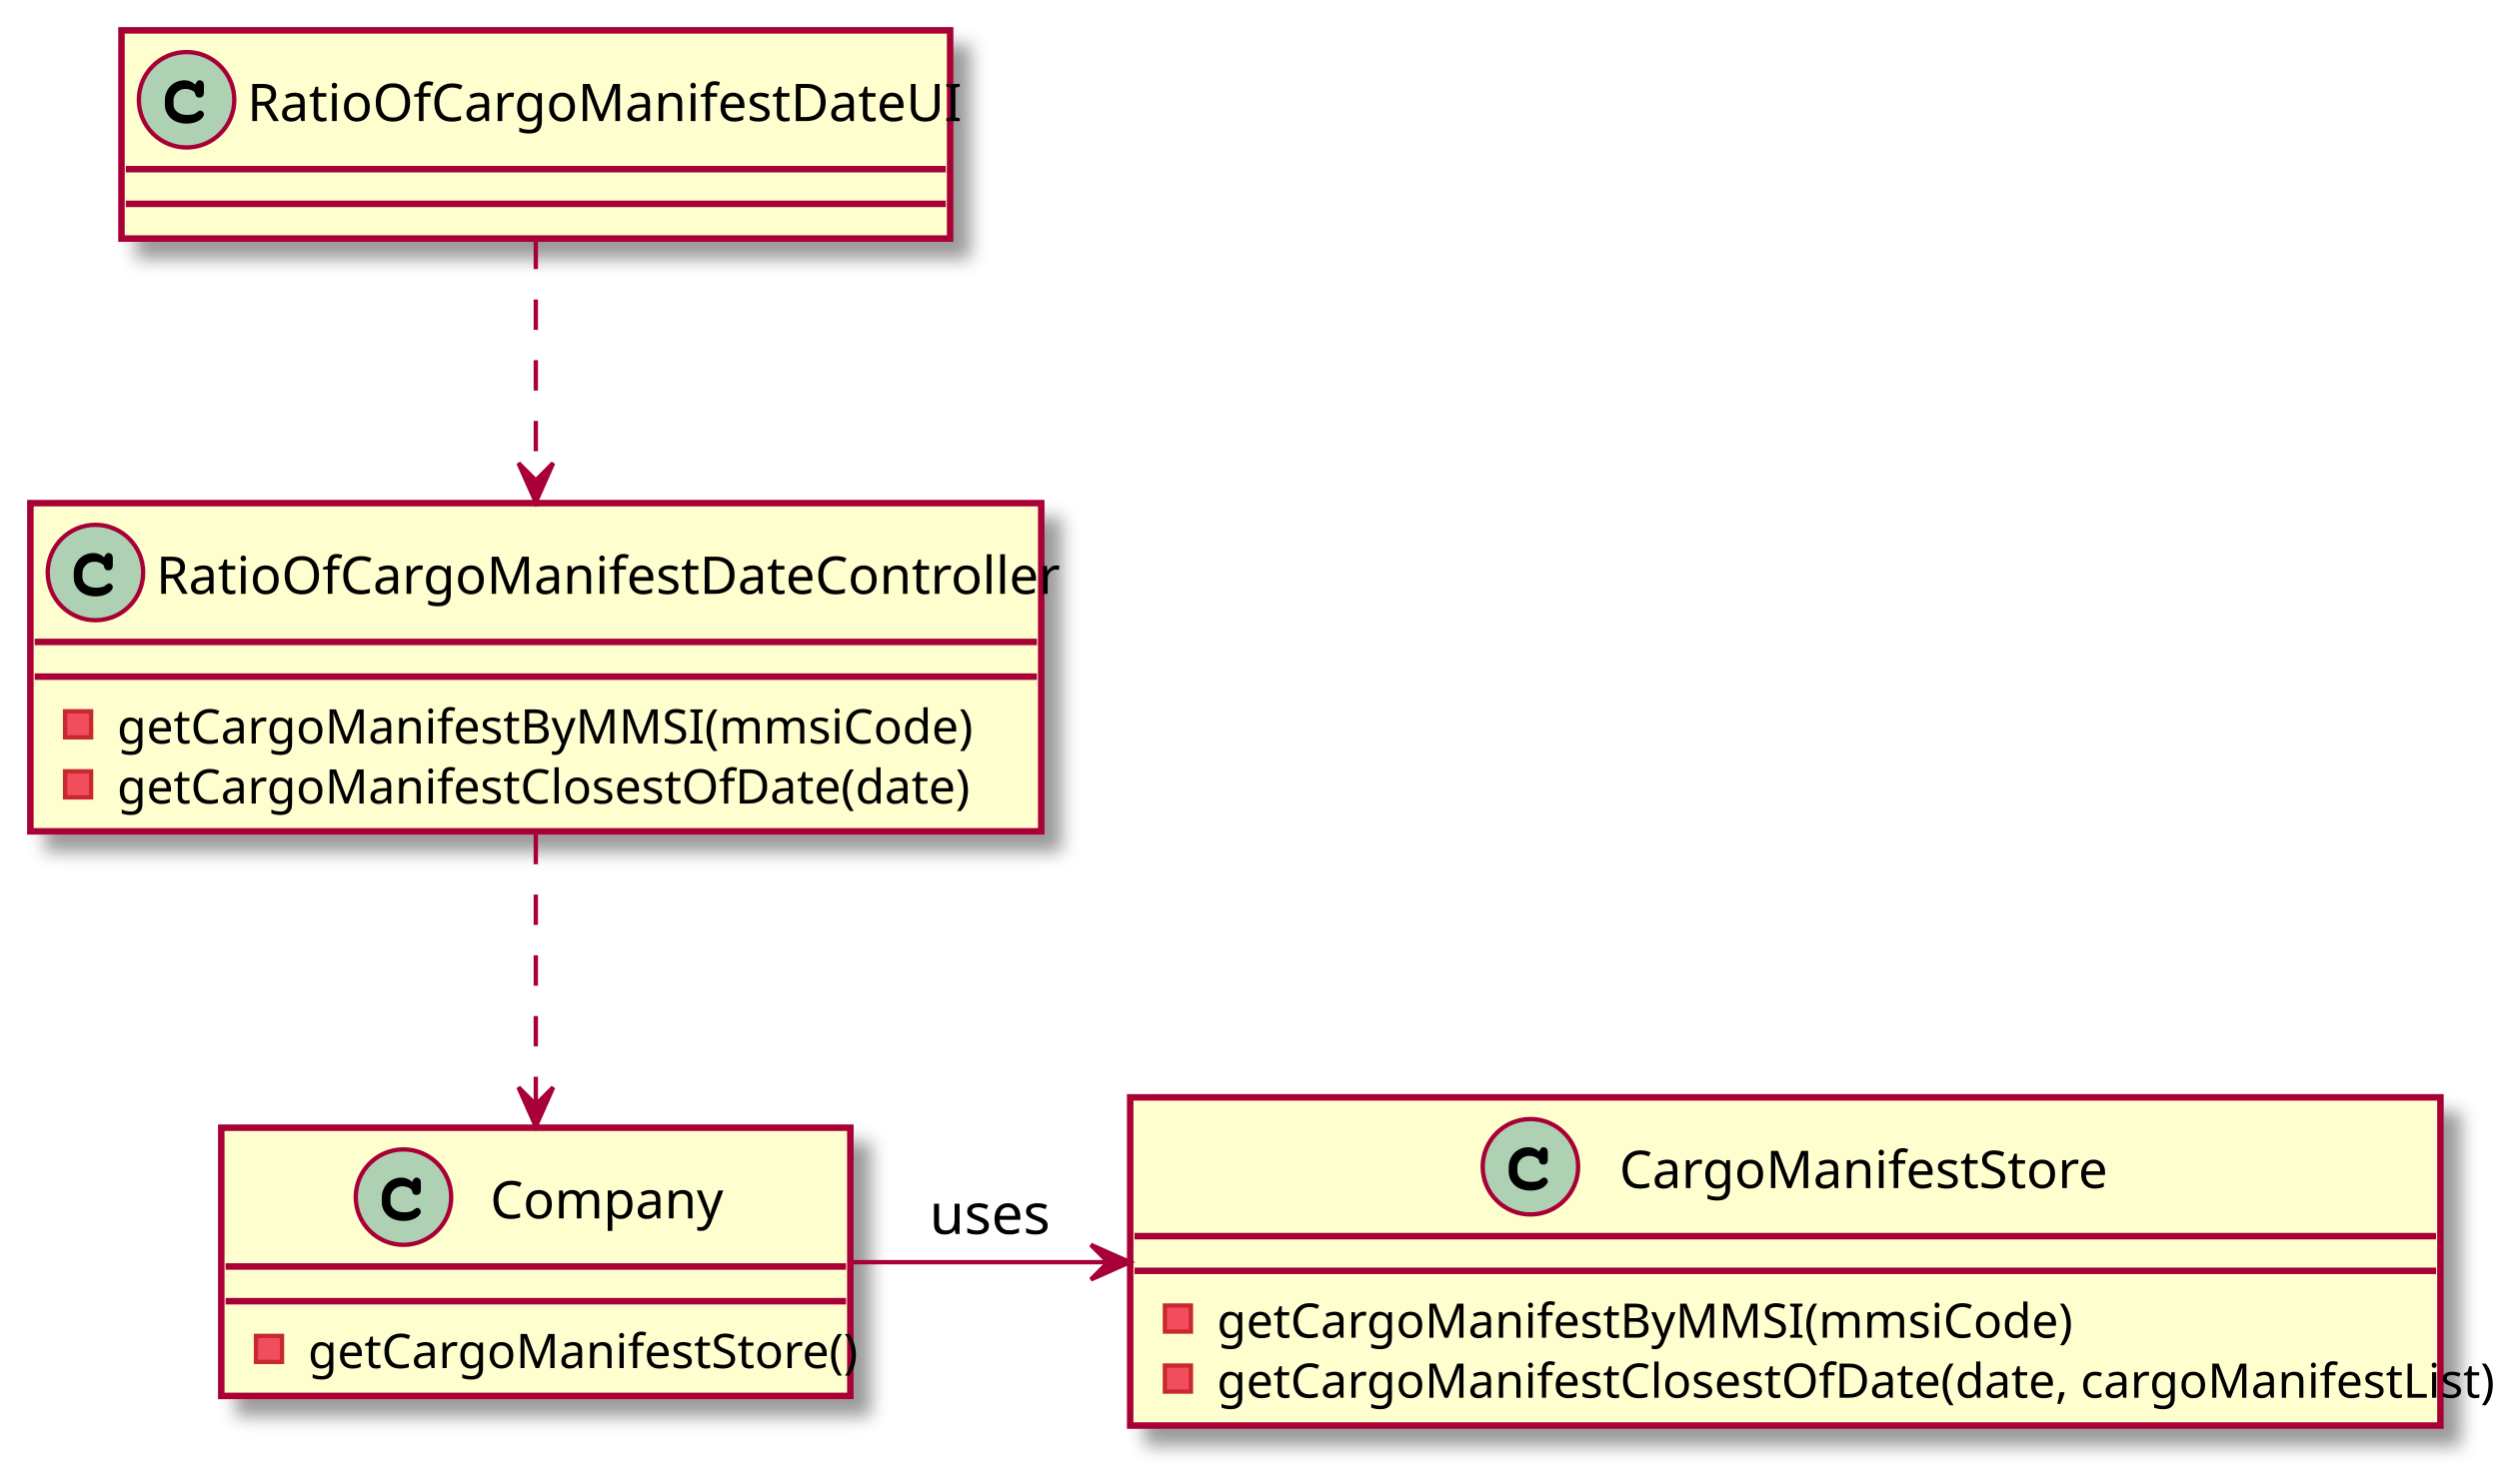
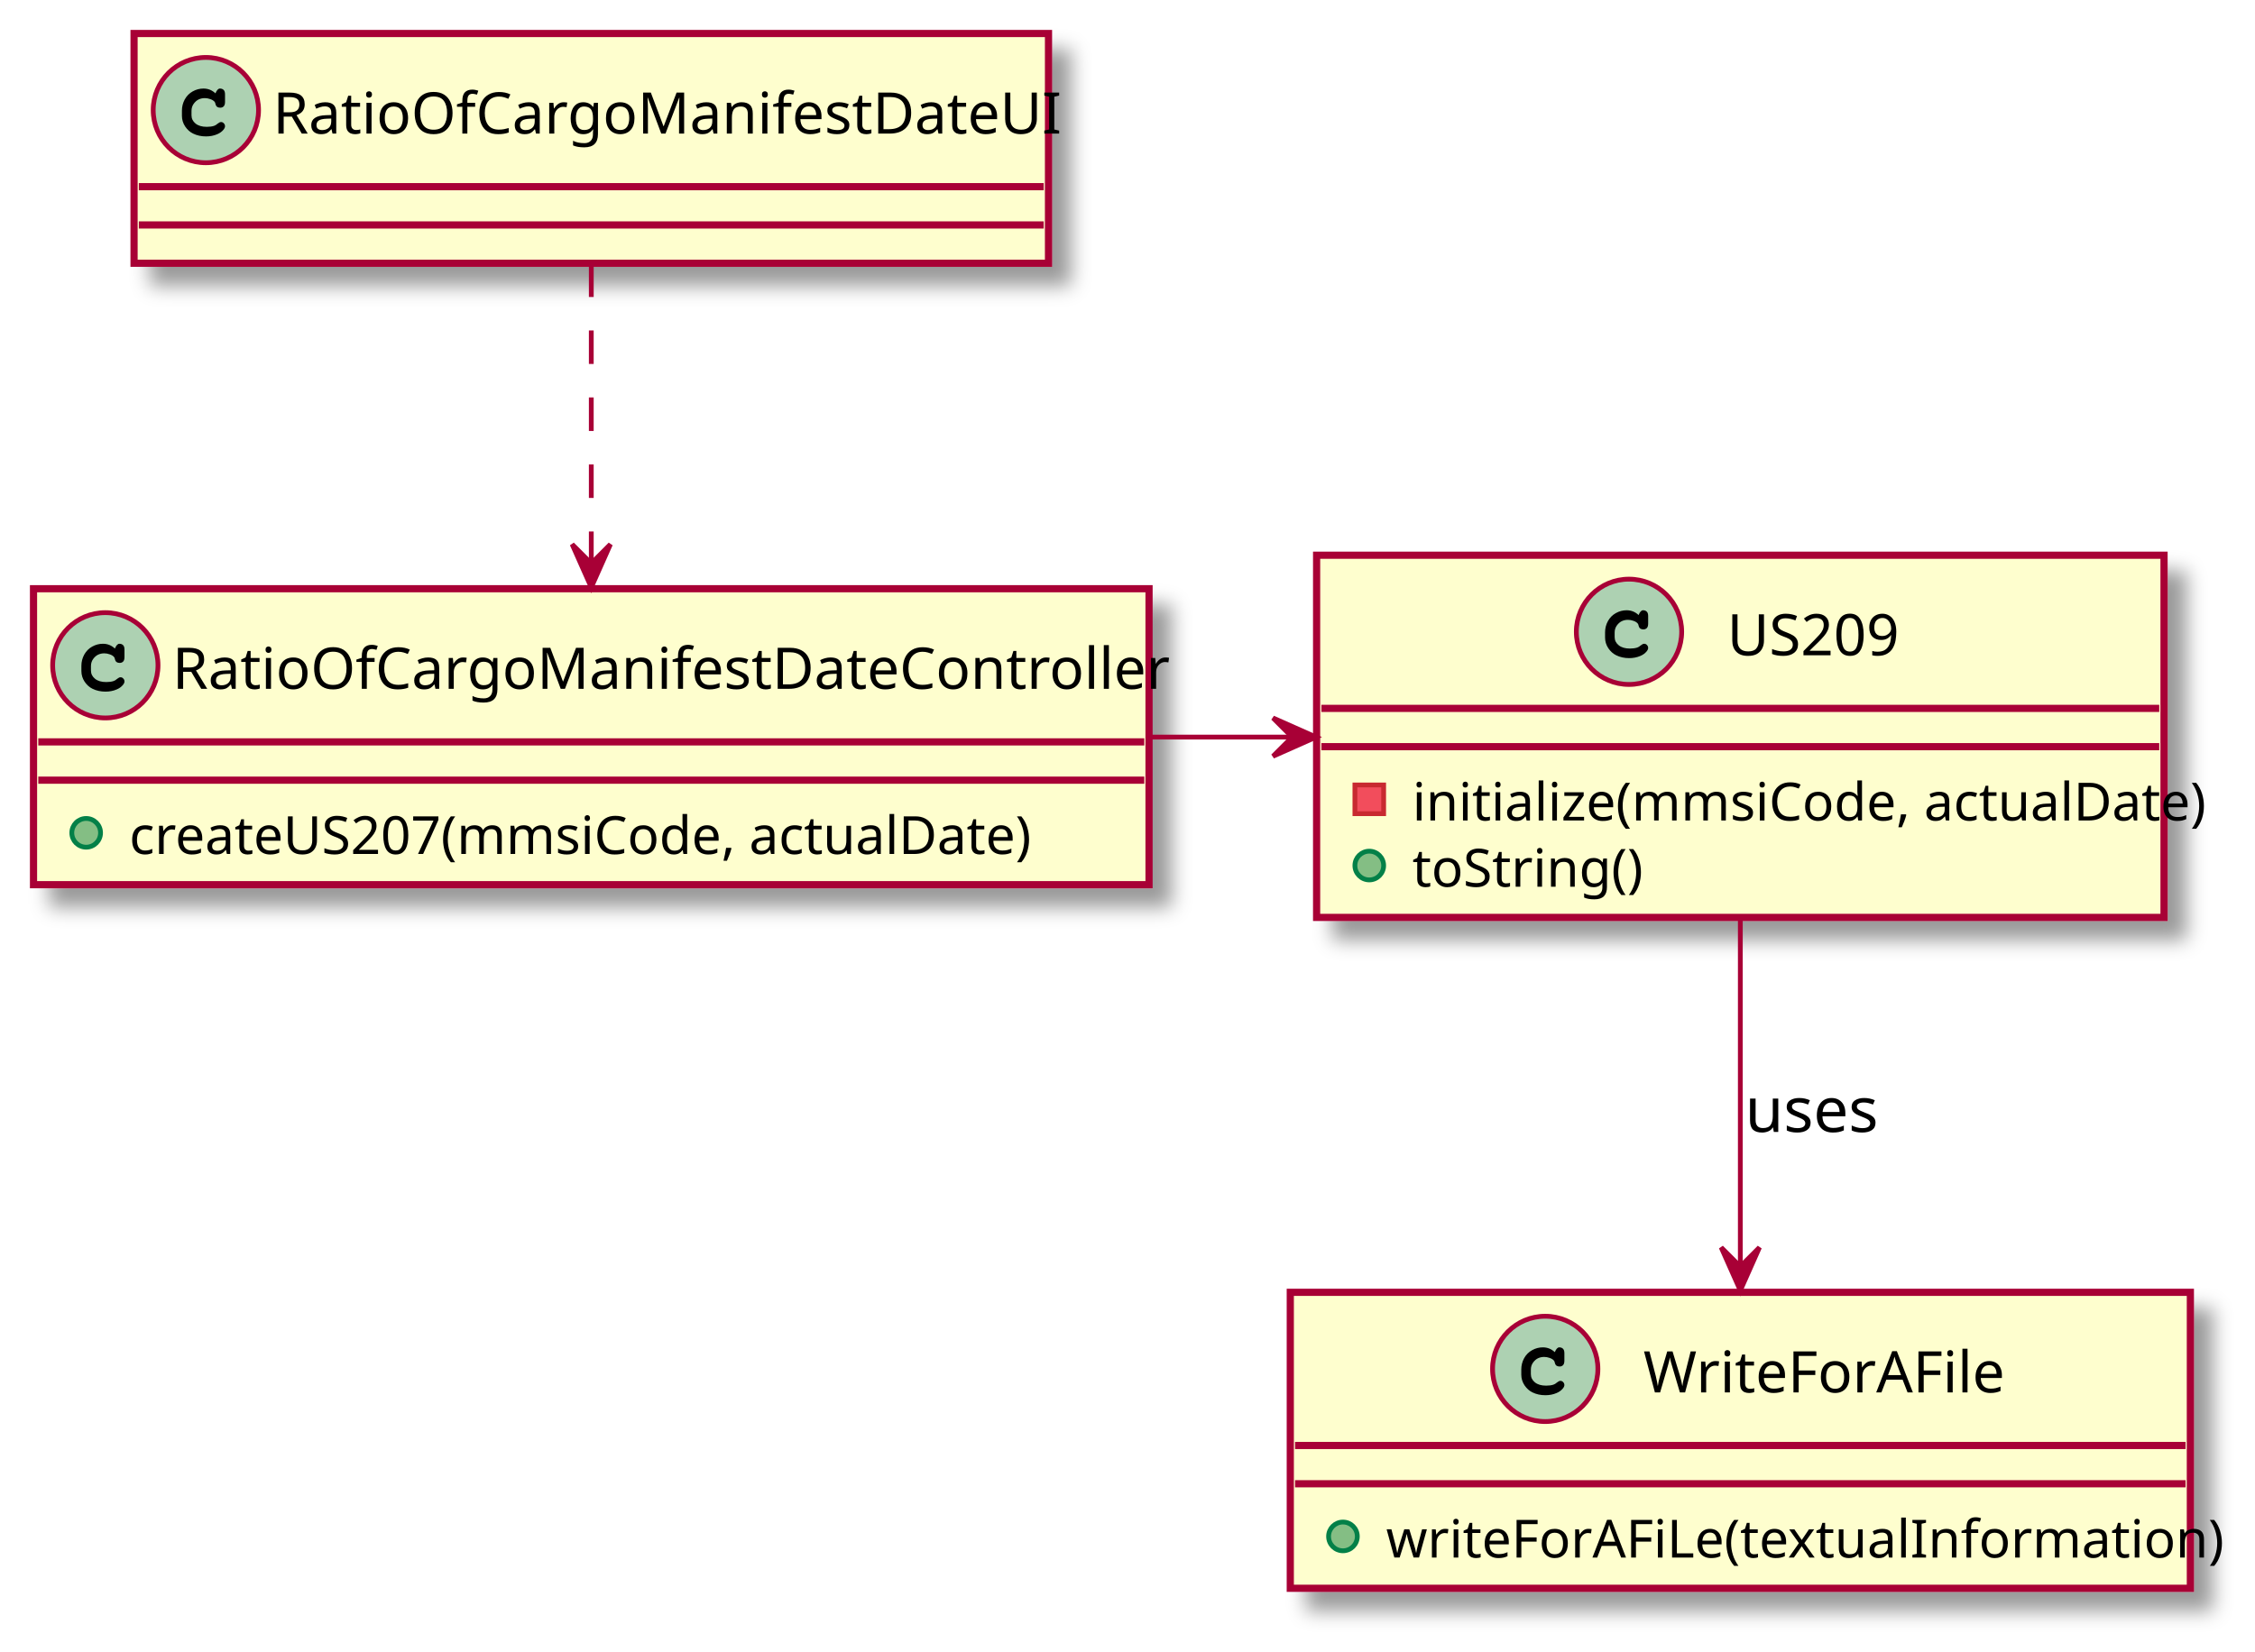
- <svg xmlns="http://www.w3.org/2000/svg" contentScriptType="application/ecmascript" contentStyleType="text/css" height="342px" preserveAspectRatio="none" style="width:576px;height:342px;background:#FFFFFF;" version="1.1" viewBox="0 0 576 342" width="576px" zoomAndPan="magnify">
+ <svg xmlns="http://www.w3.org/2000/svg" contentScriptType="application/ecmascript" contentStyleType="text/css" height="345px" preserveAspectRatio="none" style="width:471px;height:345px;background:#FFFFFF;" version="1.1" viewBox="0 0 471 345" width="471px" zoomAndPan="magnify">
  <defs>
-     <filter height="300%" id="f19p0ompeh5opk" width="300%" x="-1" y="-1">
+     <filter height="300%" id="fnijdssvpnott" width="300%" x="-1" y="-1">
      <feGaussianBlur result="blurOut" stdDeviation="2.0" />
      <feColorMatrix in="blurOut" result="blurOut2" type="matrix" values="0 0 0 0 0 0 0 0 0 0 0 0 0 0 0 0 0 0 .4 0" />
      <feOffset dx="4.0" dy="4.0" in="blurOut2" result="blurOut3" />
      <feBlend in="SourceGraphic" in2="blurOut3" mode="normal" />
    </filter>
  </defs>
  <g>
-     <rect codeLine="2" fill="#FEFECE" filter="url(#f19p0ompeh5opk)" height="48" id="RatioOfCargoManifestDateUI" style="stroke:#A80036;stroke-width:1.5;" width="191" x="28" y="7" />
+     <rect codeLine="2" fill="#FEFECE" filter="url(#fnijdssvpnott)" height="48" id="RatioOfCargoManifestDateUI" style="stroke:#A80036;stroke-width:1.5;" width="191" x="28" y="7" />
    <ellipse cx="43" cy="23" fill="#ADD1B2" rx="11" ry="11" style="stroke:#A80036;stroke-width:1.0;" />
    <path d="M45,19.5 Q45.203,19 45.438,18.75 Q45.672,18.5 45.938,18.5 Q46.406,18.5 46.703,18.781 Q47,19.062 47,19.719 L47,21.281 Q47,21.938 46.719,22.219 Q46.438,22.5 46,22.5 Q45.609,22.5 45.359,22.328 Q45.109,22.156 45,21.703 Q44.953,21.391 44.781,21.219 Q44.469,20.891 43.906,20.703 Q43.344,20.5 42.781,20.5 Q42.078,20.5 41.484,20.781 Q40.906,21.062 40.453,21.688 Q40,22.312 40,23.172 L40,24.094 Q40,25.125 40.844,25.812 Q41.688,26.5 43.188,26.5 Q44.078,26.5 44.703,26.297 Q45.062,26.188 45.469,25.828 Q45.734,25.625 45.875,25.562 Q46.016,25.5 46.188,25.5 Q46.516,25.5 46.75,25.766 Q47,26.016 47,26.375 Q47,26.719 46.656,27.125 Q46.156,27.719 45.359,28.047 Q44.312,28.5 43.031,28.5 Q41.531,28.5 40.328,27.906 Q39.359,27.438 38.672,26.422 Q38,25.406 38,24.203 L38,23.109 Q38,21.859 38.594,20.766 Q39.203,19.672 40.25,19.094 Q41.312,18.5 42.5,18.5 Q43.219,18.5 43.844,18.75 Q44.469,19 45,19.5 Z " fill="#000000" />
    <text fill="#000000" font-family="sans-serif" font-size="12" lengthAdjust="spacing" textLength="159" x="57" y="27.91">RatioOfCargoManifestDateUI</text>
    <line style="stroke:#A80036;stroke-width:1.5;" x1="29" x2="218" y1="39" y2="39" />
    <line style="stroke:#A80036;stroke-width:1.5;" x1="29" x2="218" y1="47" y2="47" />
-     <rect codeLine="4" fill="#FEFECE" filter="url(#f19p0ompeh5opk)" height="75.672" id="RatioOfCargoManifestDateController" style="stroke:#A80036;stroke-width:1.5;" width="233" x="7" y="116" />
-     <ellipse cx="22" cy="132" fill="#ADD1B2" rx="11" ry="11" style="stroke:#A80036;stroke-width:1.0;" />
-     <path d="M24,128.5 Q24.203,128 24.438,127.75 Q24.672,127.5 24.938,127.5 Q25.406,127.5 25.703,127.781 Q26,128.062 26,128.719 L26,130.281 Q26,130.938 25.719,131.219 Q25.438,131.5 25,131.5 Q24.609,131.5 24.359,131.328 Q24.109,131.156 24,130.703 Q23.953,130.391 23.781,130.219 Q23.469,129.891 22.906,129.703 Q22.344,129.5 21.781,129.5 Q21.078,129.5 20.484,129.781 Q19.906,130.062 19.453,130.688 Q19,131.312 19,132.172 L19,133.094 Q19,134.125 19.844,134.812 Q20.688,135.5 22.188,135.5 Q23.078,135.5 23.703,135.297 Q24.062,135.188 24.469,134.828 Q24.734,134.625 24.875,134.562 Q25.016,134.5 25.188,134.5 Q25.516,134.5 25.75,134.766 Q26,135.016 26,135.375 Q26,135.719 25.656,136.125 Q25.156,136.719 24.359,137.047 Q23.312,137.5 22.031,137.5 Q20.531,137.5 19.328,136.906 Q18.359,136.438 17.672,135.422 Q17,134.406 17,133.203 L17,132.109 Q17,130.859 17.594,129.766 Q18.203,128.672 19.25,128.094 Q20.312,127.5 21.5,127.5 Q22.219,127.5 22.844,127.75 Q23.469,128 24,128.5 Z " fill="#000000" />
-     <text fill="#000000" font-family="sans-serif" font-size="12" lengthAdjust="spacing" textLength="201" x="36" y="136.91">RatioOfCargoManifestDateController</text>
-     <line style="stroke:#A80036;stroke-width:1.5;" x1="8" x2="239" y1="148" y2="148" />
-     <line style="stroke:#A80036;stroke-width:1.5;" x1="8" x2="239" y1="156" y2="156" />
-     <rect fill="#F24D5C" height="6" style="stroke:#C82930;stroke-width:1.0;" width="6" x="15" y="164" />
-     <text fill="#000000" font-family="sans-serif" font-size="11" lengthAdjust="spacing" textLength="180" x="27" y="171.419">getCargoManifestByMMSI(mmsiCode)</text>
-     <rect fill="#F24D5C" height="6" style="stroke:#C82930;stroke-width:1.0;" width="6" x="15" y="177.836" />
-     <text fill="#000000" font-family="sans-serif" font-size="11" lengthAdjust="spacing" textLength="184" x="27" y="185.255">getCargoManifestClosestOfDate(date)</text>
-     <rect codeLine="9" fill="#FEFECE" filter="url(#f19p0ompeh5opk)" height="61.836" id="Company" style="stroke:#A80036;stroke-width:1.5;" width="145" x="51" y="260" />
-     <ellipse cx="93" cy="276" fill="#ADD1B2" rx="11" ry="11" style="stroke:#A80036;stroke-width:1.0;" />
-     <path d="M95,272.5 Q95.203,272 95.438,271.75 Q95.672,271.5 95.938,271.5 Q96.406,271.5 96.703,271.781 Q97,272.062 97,272.719 L97,274.281 Q97,274.938 96.719,275.219 Q96.438,275.5 96,275.5 Q95.609,275.5 95.359,275.328 Q95.109,275.156 95,274.703 Q94.953,274.391 94.781,274.219 Q94.469,273.891 93.906,273.703 Q93.344,273.5 92.781,273.5 Q92.078,273.5 91.484,273.781 Q90.906,274.062 90.453,274.688 Q90,275.312 90,276.172 L90,277.094 Q90,278.125 90.844,278.812 Q91.688,279.5 93.188,279.5 Q94.078,279.5 94.703,279.297 Q95.062,279.188 95.469,278.828 Q95.734,278.625 95.875,278.562 Q96.016,278.5 96.188,278.5 Q96.516,278.5 96.75,278.766 Q97,279.016 97,279.375 Q97,279.719 96.656,280.125 Q96.156,280.719 95.359,281.047 Q94.312,281.5 93.031,281.5 Q91.531,281.5 90.328,280.906 Q89.359,280.438 88.672,279.422 Q88,278.406 88,277.203 L88,276.109 Q88,274.859 88.594,273.766 Q89.203,272.672 90.25,272.094 Q91.312,271.5 92.5,271.5 Q93.219,271.5 93.844,271.75 Q94.469,272 95,272.5 Z " fill="#000000" />
-     <text fill="#000000" font-family="sans-serif" font-size="12" lengthAdjust="spacing" textLength="53" x="113" y="280.91">Company</text>
-     <line style="stroke:#A80036;stroke-width:1.5;" x1="52" x2="195" y1="292" y2="292" />
-     <line style="stroke:#A80036;stroke-width:1.5;" x1="52" x2="195" y1="300" y2="300" />
-     <rect fill="#F24D5C" height="6" style="stroke:#C82930;stroke-width:1.0;" width="6" x="59" y="308" />
-     <text fill="#000000" font-family="sans-serif" font-size="11" lengthAdjust="spacing" textLength="119" x="71" y="315.419">getCargoManifestStore()</text>
-     <rect codeLine="13" fill="#FEFECE" filter="url(#f19p0ompeh5opk)" height="75.672" id="CargoManifestStore" style="stroke:#A80036;stroke-width:1.5;" width="302" x="260.5" y="253" />
-     <ellipse cx="352.75" cy="269" fill="#ADD1B2" rx="11" ry="11" style="stroke:#A80036;stroke-width:1.0;" />
-     <path d="M354.75,265.5 Q354.953,265 355.188,264.75 Q355.422,264.5 355.688,264.5 Q356.156,264.5 356.453,264.781 Q356.75,265.062 356.75,265.719 L356.75,267.281 Q356.75,267.938 356.469,268.219 Q356.188,268.5 355.75,268.5 Q355.359,268.5 355.109,268.328 Q354.859,268.156 354.75,267.703 Q354.703,267.391 354.531,267.219 Q354.219,266.891 353.656,266.703 Q353.094,266.5 352.531,266.5 Q351.828,266.5 351.234,266.781 Q350.656,267.062 350.203,267.688 Q349.75,268.312 349.75,269.172 L349.75,270.094 Q349.75,271.125 350.594,271.812 Q351.438,272.5 352.938,272.5 Q353.828,272.5 354.453,272.297 Q354.812,272.188 355.219,271.828 Q355.484,271.625 355.625,271.562 Q355.766,271.5 355.938,271.5 Q356.266,271.5 356.5,271.766 Q356.75,272.016 356.75,272.375 Q356.75,272.719 356.406,273.125 Q355.906,273.719 355.109,274.047 Q354.062,274.5 352.781,274.5 Q351.281,274.5 350.078,273.906 Q349.109,273.438 348.422,272.422 Q347.75,271.406 347.75,270.203 L347.75,269.109 Q347.75,267.859 348.344,266.766 Q348.953,265.672 350,265.094 Q351.062,264.5 352.25,264.5 Q352.969,264.5 353.594,264.75 Q354.219,265 354.75,265.5 Z " fill="#000000" />
-     <text fill="#000000" font-family="sans-serif" font-size="12" lengthAdjust="spacing" textLength="109" x="373.25" y="273.91">CargoManifestStore</text>
-     <line style="stroke:#A80036;stroke-width:1.5;" x1="261.5" x2="561.5" y1="285" y2="285" />
-     <line style="stroke:#A80036;stroke-width:1.5;" x1="261.5" x2="561.5" y1="293" y2="293" />
-     <rect fill="#F24D5C" height="6" style="stroke:#C82930;stroke-width:1.0;" width="6" x="268.5" y="301" />
-     <text fill="#000000" font-family="sans-serif" font-size="11" lengthAdjust="spacing" textLength="180" x="280.5" y="308.419">getCargoManifestByMMSI(mmsiCode)</text>
-     <rect fill="#F24D5C" height="6" style="stroke:#C82930;stroke-width:1.0;" width="6" x="268.5" y="314.836" />
-     <text fill="#000000" font-family="sans-serif" font-size="11" lengthAdjust="spacing" textLength="276" x="280.5" y="322.255">getCargoManifestClosestOfDate(date, cargoManifestList)</text>
-     <path codeLine="18" d="M123.5,55.04 C123.5,70.71 123.5,91.91 123.5,110.58 " fill="none" id="RatioOfCargoManifestDateUI-to-RatioOfCargoManifestDateController" style="stroke:#A80036;stroke-width:1.0;stroke-dasharray:7.0,7.0;" />
-     <polygon fill="#A80036" points="123.5,115.77,127.5,106.77,123.5,110.77,119.5,106.77,123.5,115.77" style="stroke:#A80036;stroke-width:1.0;" />
-     <path codeLine="19" d="M123.5,192.25 C123.5,211.65 123.5,235.26 123.5,254.42 " fill="none" id="RatioOfCargoManifestDateController-to-Company" style="stroke:#A80036;stroke-width:1.0;stroke-dasharray:7.0,7.0;" />
-     <polygon fill="#A80036" points="123.5,259.69,127.5,250.69,123.5,254.69,119.5,250.69,123.5,259.69" style="stroke:#A80036;stroke-width:1.0;" />
-     <path codeLine="20" d="M196.17,291 C214.38,291 234.62,291 255.19,291 " fill="none" id="Company-to-CargoManifestStore" style="stroke:#A80036;stroke-width:1.0;" />
-     <polygon fill="#A80036" points="260.43,291,251.43,287,255.43,291,251.43,295,260.43,291" style="stroke:#A80036;stroke-width:1.0;" />
-     <text fill="#000000" font-family="sans-serif" font-size="13" lengthAdjust="spacing" textLength="28" x="214.25" y="284.495">uses</text>
+     <rect codeLine="4" fill="#FEFECE" filter="url(#fnijdssvpnott)" height="61.836" id="RatioOfCargoManifestDateController" style="stroke:#A80036;stroke-width:1.5;" width="233" x="7" y="123" />
+     <ellipse cx="22" cy="139" fill="#ADD1B2" rx="11" ry="11" style="stroke:#A80036;stroke-width:1.0;" />
+     <path d="M24,135.5 Q24.203,135 24.438,134.75 Q24.672,134.5 24.938,134.5 Q25.406,134.5 25.703,134.781 Q26,135.062 26,135.719 L26,137.281 Q26,137.938 25.719,138.219 Q25.438,138.5 25,138.5 Q24.609,138.5 24.359,138.328 Q24.109,138.156 24,137.703 Q23.953,137.391 23.781,137.219 Q23.469,136.891 22.906,136.703 Q22.344,136.5 21.781,136.5 Q21.078,136.5 20.484,136.781 Q19.906,137.062 19.453,137.688 Q19,138.312 19,139.172 L19,140.094 Q19,141.125 19.844,141.812 Q20.688,142.5 22.188,142.5 Q23.078,142.5 23.703,142.297 Q24.062,142.188 24.469,141.828 Q24.734,141.625 24.875,141.562 Q25.016,141.5 25.188,141.5 Q25.516,141.5 25.75,141.766 Q26,142.016 26,142.375 Q26,142.719 25.656,143.125 Q25.156,143.719 24.359,144.047 Q23.312,144.5 22.031,144.5 Q20.531,144.5 19.328,143.906 Q18.359,143.438 17.672,142.422 Q17,141.406 17,140.203 L17,139.109 Q17,137.859 17.594,136.766 Q18.203,135.672 19.25,135.094 Q20.312,134.5 21.5,134.5 Q22.219,134.5 22.844,134.75 Q23.469,135 24,135.5 Z " fill="#000000" />
+     <text fill="#000000" font-family="sans-serif" font-size="12" lengthAdjust="spacing" textLength="201" x="36" y="143.91">RatioOfCargoManifestDateController</text>
+     <line style="stroke:#A80036;stroke-width:1.5;" x1="8" x2="239" y1="155" y2="155" />
+     <line style="stroke:#A80036;stroke-width:1.5;" x1="8" x2="239" y1="163" y2="163" />
+     <ellipse cx="18" cy="174" fill="#84BE84" rx="3" ry="3" style="stroke:#038048;stroke-width:1.0;" />
+     <text fill="#000000" font-family="sans-serif" font-size="11" lengthAdjust="spacing" textLength="177" x="27" y="178.419">createUS207(mmsiCode, actualDate)</text>
+     <rect codeLine="9" fill="#FEFECE" filter="url(#fnijdssvpnott)" height="75.672" id="US209" style="stroke:#A80036;stroke-width:1.5;" width="177" x="275" y="116" />
+     <ellipse cx="340.25" cy="132" fill="#ADD1B2" rx="11" ry="11" style="stroke:#A80036;stroke-width:1.0;" />
+     <path d="M342.25,128.5 Q342.453,128 342.688,127.75 Q342.922,127.5 343.188,127.5 Q343.656,127.5 343.953,127.781 Q344.25,128.062 344.25,128.719 L344.25,130.281 Q344.25,130.938 343.969,131.219 Q343.688,131.5 343.25,131.5 Q342.859,131.5 342.609,131.328 Q342.359,131.156 342.25,130.703 Q342.203,130.391 342.031,130.219 Q341.719,129.891 341.156,129.703 Q340.594,129.5 340.031,129.5 Q339.328,129.5 338.734,129.781 Q338.156,130.062 337.703,130.688 Q337.25,131.312 337.25,132.172 L337.25,133.094 Q337.25,134.125 338.094,134.812 Q338.938,135.5 340.438,135.5 Q341.328,135.5 341.953,135.297 Q342.312,135.188 342.719,134.828 Q342.984,134.625 343.125,134.562 Q343.266,134.5 343.438,134.5 Q343.766,134.5 344,134.766 Q344.25,135.016 344.25,135.375 Q344.25,135.719 343.906,136.125 Q343.406,136.719 342.609,137.047 Q341.562,137.5 340.281,137.5 Q338.781,137.5 337.578,136.906 Q336.609,136.438 335.922,135.422 Q335.25,134.406 335.25,133.203 L335.25,132.109 Q335.25,130.859 335.844,129.766 Q336.453,128.672 337.5,128.094 Q338.562,127.5 339.75,127.5 Q340.469,127.5 341.094,127.75 Q341.719,128 342.25,128.5 Z " fill="#000000" />
+     <text fill="#000000" font-family="sans-serif" font-size="12" lengthAdjust="spacing" textLength="38" x="360.75" y="136.91">US209</text>
+     <line style="stroke:#A80036;stroke-width:1.5;" x1="276" x2="451" y1="148" y2="148" />
+     <line style="stroke:#A80036;stroke-width:1.5;" x1="276" x2="451" y1="156" y2="156" />
+     <rect fill="#F24D5C" height="6" style="stroke:#C82930;stroke-width:1.0;" width="6" x="283" y="164" />
+     <text fill="#000000" font-family="sans-serif" font-size="11" lengthAdjust="spacing" textLength="151" x="295" y="171.419">initialize(mmsiCode, actualDate)</text>
+     <ellipse cx="286" cy="180.836" fill="#84BE84" rx="3" ry="3" style="stroke:#038048;stroke-width:1.0;" />
+     <text fill="#000000" font-family="sans-serif" font-size="11" lengthAdjust="spacing" textLength="45" x="295" y="185.255">toString()</text>
+     <rect codeLine="15" fill="#FEFECE" filter="url(#fnijdssvpnott)" height="61.836" id="WriteForAFile" style="stroke:#A80036;stroke-width:1.5;" width="188" x="269.5" y="270" />
+     <ellipse cx="322.75" cy="286" fill="#ADD1B2" rx="11" ry="11" style="stroke:#A80036;stroke-width:1.0;" />
+     <path d="M324.75,282.5 Q324.953,282 325.188,281.75 Q325.422,281.5 325.688,281.5 Q326.156,281.5 326.453,281.781 Q326.75,282.062 326.75,282.719 L326.75,284.281 Q326.75,284.938 326.469,285.219 Q326.188,285.5 325.75,285.5 Q325.359,285.5 325.109,285.328 Q324.859,285.156 324.75,284.703 Q324.703,284.391 324.531,284.219 Q324.219,283.891 323.656,283.703 Q323.094,283.5 322.531,283.5 Q321.828,283.5 321.234,283.781 Q320.656,284.062 320.203,284.688 Q319.75,285.312 319.75,286.172 L319.75,287.094 Q319.75,288.125 320.594,288.812 Q321.438,289.5 322.938,289.5 Q323.828,289.5 324.453,289.297 Q324.812,289.188 325.219,288.828 Q325.484,288.625 325.625,288.562 Q325.766,288.5 325.938,288.5 Q326.266,288.5 326.5,288.766 Q326.75,289.016 326.75,289.375 Q326.75,289.719 326.406,290.125 Q325.906,290.719 325.109,291.047 Q324.062,291.5 322.781,291.5 Q321.281,291.5 320.078,290.906 Q319.109,290.438 318.422,289.422 Q317.75,288.406 317.75,287.203 L317.75,286.109 Q317.75,284.859 318.344,283.766 Q318.953,282.672 320,282.094 Q321.062,281.5 322.25,281.5 Q322.969,281.5 323.594,281.75 Q324.219,282 324.75,282.5 Z " fill="#000000" />
+     <text fill="#000000" font-family="sans-serif" font-size="12" lengthAdjust="spacing" textLength="73" x="343.25" y="290.91">WriteForAFile</text>
+     <line style="stroke:#A80036;stroke-width:1.5;" x1="270.5" x2="456.5" y1="302" y2="302" />
+     <line style="stroke:#A80036;stroke-width:1.5;" x1="270.5" x2="456.5" y1="310" y2="310" />
+     <ellipse cx="280.5" cy="321" fill="#84BE84" rx="3" ry="3" style="stroke:#038048;stroke-width:1.0;" />
+     <text fill="#000000" font-family="sans-serif" font-size="11" lengthAdjust="spacing" textLength="162" x="289.5" y="325.419">writeForAFiLe(textualInformation)</text>
+     <path codeLine="22" d="M240.22,154 C250.06,154 259.9,154 269.74,154 " fill="none" id="RatioOfCargoManifestDateController-to-US209" style="stroke:#A80036;stroke-width:1.0;" />
+     <polygon fill="#A80036" points="274.89,154,265.89,150,269.89,154,265.89,158,274.89,154" style="stroke:#A80036;stroke-width:1.0;" />
+     <path codeLine="23" d="M363.5,192.34 C363.5,214.56 363.5,242.59 363.5,264.48 " fill="none" id="US209-to-WriteForAFile" style="stroke:#A80036;stroke-width:1.0;" />
+     <polygon fill="#A80036" points="363.5,269.62,367.5,260.62,363.5,264.62,359.5,260.62,363.5,269.62" style="stroke:#A80036;stroke-width:1.0;" />
+     <text fill="#000000" font-family="sans-serif" font-size="13" lengthAdjust="spacing" textLength="28" x="364.5" y="236.495">uses</text>
+     <path codeLine="27" d="M123.5,55.04 C123.5,72.74 123.5,97.49 123.5,117.69 " fill="none" id="RatioOfCargoManifestDateUI-to-RatioOfCargoManifestDateController" style="stroke:#A80036;stroke-width:1.0;stroke-dasharray:7.0,7.0;" />
+     <polygon fill="#A80036" points="123.5,122.72,127.5,113.72,123.5,117.72,119.5,113.72,123.5,122.72" style="stroke:#A80036;stroke-width:1.0;" />
  </g>
</svg>
